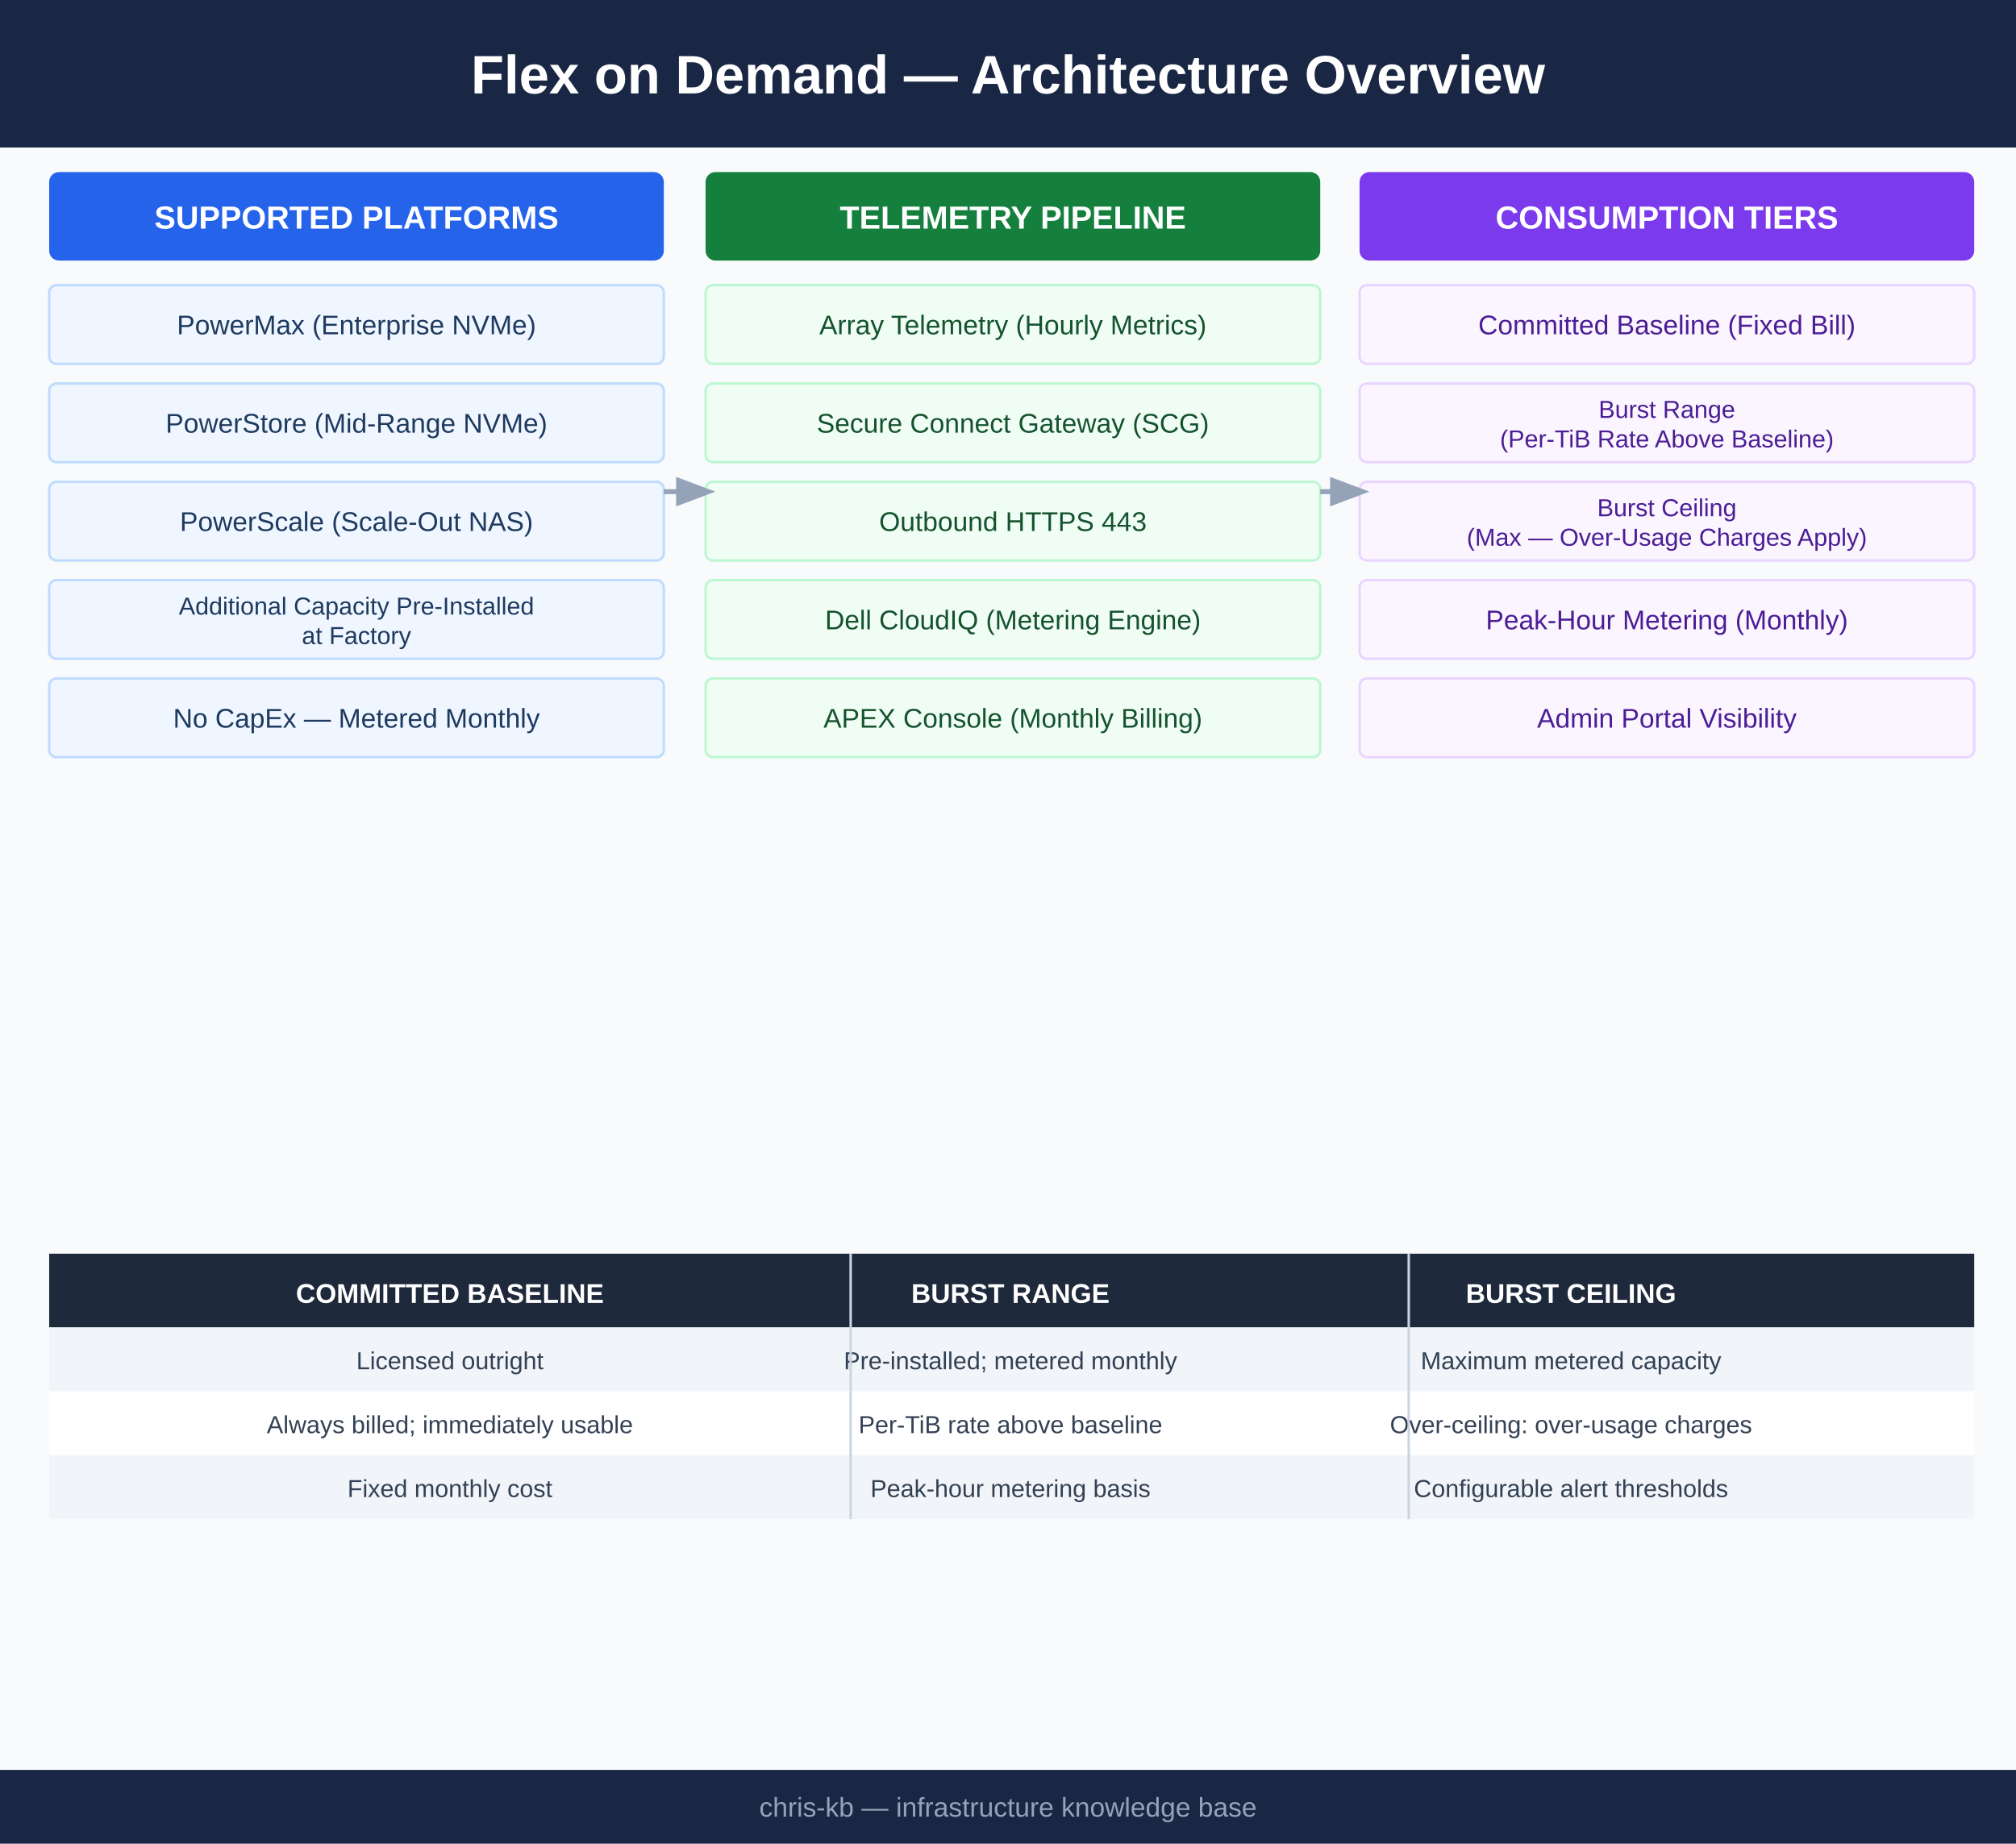
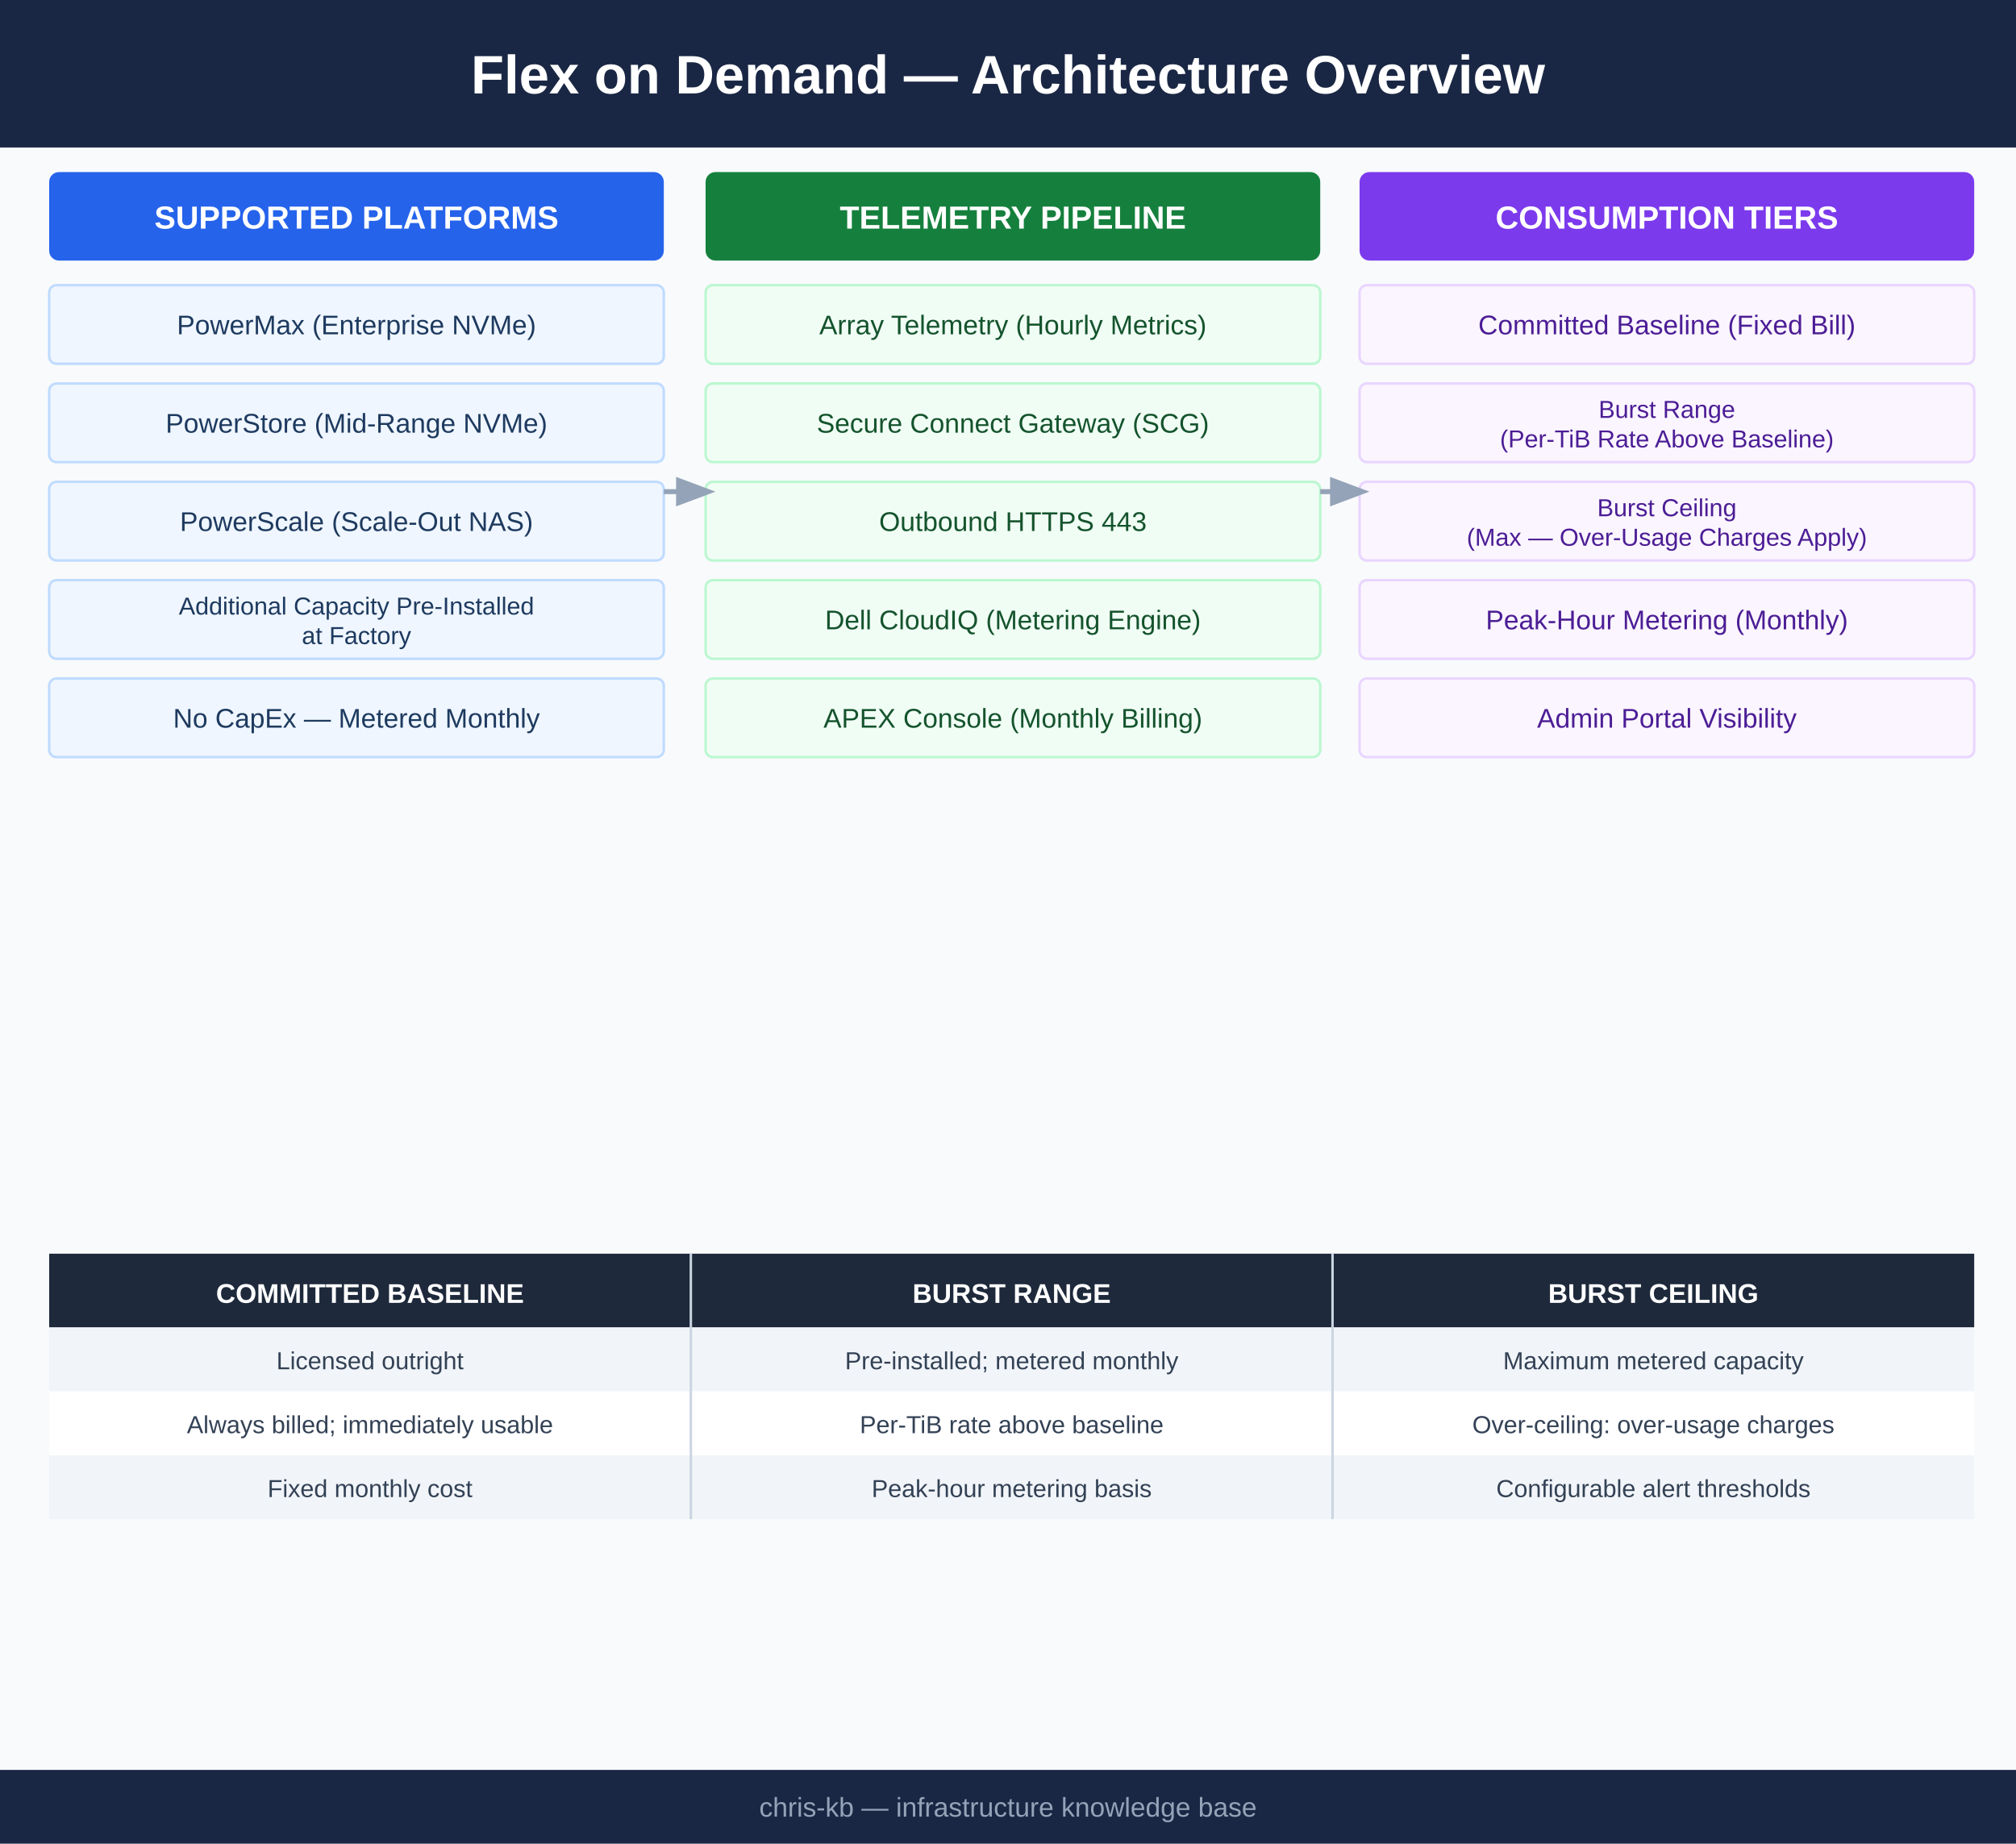
<svg xmlns="http://www.w3.org/2000/svg" viewBox="0 0 820 750" width="820" height="750">
  <rect width="820" height="750" fill="#f8fafc" />
  <rect x="0" y="0" width="820" height="60" fill="#1a2744" />
  <text x="410" y="38" font-family="Arial,sans-serif" font-size="22" font-weight="bold" fill="white" text-anchor="middle">Flex on Demand — Architecture Overview</text>
  <rect x="20" y="70" width="250" height="36" rx="4" fill="#2563eb" />
  <text x="145" y="93" font-family="Arial,sans-serif" font-size="13" font-weight="bold" fill="white" text-anchor="middle">SUPPORTED PLATFORMS</text>
  <rect x="20" y="116" width="250" height="32" rx="3" fill="#eff6ff" stroke="#bfdbfe" stroke-width="1" />
  <text x="145" y="136" font-family="Arial,sans-serif" font-size="11" fill="#1e3a5f" text-anchor="middle">PowerMax (Enterprise NVMe)</text>
  <rect x="20" y="156" width="250" height="32" rx="3" fill="#eff6ff" stroke="#bfdbfe" stroke-width="1" />
  <text x="145" y="176" font-family="Arial,sans-serif" font-size="11" fill="#1e3a5f" text-anchor="middle">PowerStore (Mid-Range NVMe)</text>
  <rect x="20" y="196" width="250" height="32" rx="3" fill="#eff6ff" stroke="#bfdbfe" stroke-width="1" />
  <text x="145" y="216" font-family="Arial,sans-serif" font-size="11" fill="#1e3a5f" text-anchor="middle">PowerScale (Scale-Out NAS)</text>
  <rect x="20" y="236" width="250" height="32" rx="3" fill="#eff6ff" stroke="#bfdbfe" stroke-width="1" />
  <text x="145" y="250" font-family="Arial,sans-serif" font-size="10" fill="#1e3a5f" text-anchor="middle">Additional Capacity Pre-Installed</text>
  <text x="145" y="262" font-family="Arial,sans-serif" font-size="10" fill="#1e3a5f" text-anchor="middle">at Factory</text>
  <rect x="20" y="276" width="250" height="32" rx="3" fill="#eff6ff" stroke="#bfdbfe" stroke-width="1" />
  <text x="145" y="296" font-family="Arial,sans-serif" font-size="11" fill="#1e3a5f" text-anchor="middle">No CapEx — Metered Monthly</text>
  <rect x="287" y="70" width="250" height="36" rx="4" fill="#15803d" />
  <text x="412" y="93" font-family="Arial,sans-serif" font-size="13" font-weight="bold" fill="white" text-anchor="middle">TELEMETRY PIPELINE</text>
  <rect x="287" y="116" width="250" height="32" rx="3" fill="#f0fdf4" stroke="#bbf7d0" stroke-width="1" />
  <text x="412" y="136" font-family="Arial,sans-serif" font-size="11" fill="#14532d" text-anchor="middle">Array Telemetry (Hourly Metrics)</text>
  <rect x="287" y="156" width="250" height="32" rx="3" fill="#f0fdf4" stroke="#bbf7d0" stroke-width="1" />
  <text x="412" y="176" font-family="Arial,sans-serif" font-size="11" fill="#14532d" text-anchor="middle">Secure Connect Gateway (SCG)</text>
  <rect x="287" y="196" width="250" height="32" rx="3" fill="#f0fdf4" stroke="#bbf7d0" stroke-width="1" />
  <text x="412" y="216" font-family="Arial,sans-serif" font-size="11" fill="#14532d" text-anchor="middle">Outbound HTTPS 443</text>
  <rect x="287" y="236" width="250" height="32" rx="3" fill="#f0fdf4" stroke="#bbf7d0" stroke-width="1" />
  <text x="412" y="256" font-family="Arial,sans-serif" font-size="11" fill="#14532d" text-anchor="middle">Dell CloudIQ (Metering Engine)</text>
  <rect x="287" y="276" width="250" height="32" rx="3" fill="#f0fdf4" stroke="#bbf7d0" stroke-width="1" />
  <text x="412" y="296" font-family="Arial,sans-serif" font-size="11" fill="#14532d" text-anchor="middle">APEX Console (Monthly Billing)</text>
  <rect x="553" y="70" width="250" height="36" rx="4" fill="#7c3aed" />
  <text x="678" y="93" font-family="Arial,sans-serif" font-size="13" font-weight="bold" fill="white" text-anchor="middle">CONSUMPTION TIERS</text>
  <rect x="553" y="116" width="250" height="32" rx="3" fill="#faf5ff" stroke="#e9d5ff" stroke-width="1" />
  <text x="678" y="136" font-family="Arial,sans-serif" font-size="11" fill="#4c1d95" text-anchor="middle">Committed Baseline (Fixed Bill)</text>
  <rect x="553" y="156" width="250" height="32" rx="3" fill="#faf5ff" stroke="#e9d5ff" stroke-width="1" />
  <text x="678" y="170" font-family="Arial,sans-serif" font-size="10" fill="#4c1d95" text-anchor="middle">Burst Range</text>
  <text x="678" y="182" font-family="Arial,sans-serif" font-size="10" fill="#4c1d95" text-anchor="middle">(Per-TiB Rate Above Baseline)</text>
  <rect x="553" y="196" width="250" height="32" rx="3" fill="#faf5ff" stroke="#e9d5ff" stroke-width="1" />
  <text x="678" y="210" font-family="Arial,sans-serif" font-size="10" fill="#4c1d95" text-anchor="middle">Burst Ceiling</text>
  <text x="678" y="222" font-family="Arial,sans-serif" font-size="10" fill="#4c1d95" text-anchor="middle">(Max — Over-Usage Charges Apply)</text>
  <rect x="553" y="236" width="250" height="32" rx="3" fill="#faf5ff" stroke="#e9d5ff" stroke-width="1" />
  <text x="678" y="256" font-family="Arial,sans-serif" font-size="11" fill="#4c1d95" text-anchor="middle">Peak-Hour Metering (Monthly)</text>
  <rect x="553" y="276" width="250" height="32" rx="3" fill="#faf5ff" stroke="#e9d5ff" stroke-width="1" />
  <text x="678" y="296" font-family="Arial,sans-serif" font-size="11" fill="#4c1d95" text-anchor="middle">Admin Portal Visibility</text>
  <line x1="270" y1="200" x2="287" y2="200" stroke="#94a3b8" stroke-width="2" marker-end="url(#arrow)" />
  <line x1="537" y1="200" x2="553" y2="200" stroke="#94a3b8" stroke-width="2" marker-end="url(#arrow)" />
  <defs>
    <marker id="arrow" markerWidth="8" markerHeight="8" refX="6" refY="3" orient="auto">
      <path d="M0,0 L0,6 L8,3 z" fill="#94a3b8" />
    </marker>
  </defs>
  <rect x="20" y="510" width="783" height="30" fill="#1e293b" />
-   <text x="183" y="530" font-family="Arial,sans-serif" font-size="11" font-weight="bold" fill="white" text-anchor="middle">COMMITTED BASELINE</text>
-   <text x="411" y="530" font-family="Arial,sans-serif" font-size="11" font-weight="bold" fill="white" text-anchor="middle">BURST RANGE</text>
-   <text x="639" y="530" font-family="Arial,sans-serif" font-size="11" font-weight="bold" fill="white" text-anchor="middle">BURST CEILING</text>
+   <text x="150.5" y="530" font-family="Arial,sans-serif" font-size="11" font-weight="bold" fill="white" text-anchor="middle">COMMITTED BASELINE</text>
+   <text x="411.5" y="530" font-family="Arial,sans-serif" font-size="11" font-weight="bold" fill="white" text-anchor="middle">BURST RANGE</text>
+   <text x="672.5" y="530" font-family="Arial,sans-serif" font-size="11" font-weight="bold" fill="white" text-anchor="middle">BURST CEILING</text>
  <rect x="20" y="540" width="783" height="26" fill="#f1f5f9" />
-   <text x="183" y="557" font-family="Arial,sans-serif" font-size="10" fill="#334155" text-anchor="middle">Licensed outright</text>
-   <text x="411" y="557" font-family="Arial,sans-serif" font-size="10" fill="#334155" text-anchor="middle">Pre-installed; metered monthly</text>
-   <text x="639" y="557" font-family="Arial,sans-serif" font-size="10" fill="#334155" text-anchor="middle">Maximum metered capacity</text>
+   <text x="150.5" y="557" font-family="Arial,sans-serif" font-size="10" fill="#334155" text-anchor="middle">Licensed outright</text>
+   <text x="411.5" y="557" font-family="Arial,sans-serif" font-size="10" fill="#334155" text-anchor="middle">Pre-installed; metered monthly</text>
+   <text x="672.5" y="557" font-family="Arial,sans-serif" font-size="10" fill="#334155" text-anchor="middle">Maximum metered capacity</text>
  <rect x="20" y="566" width="783" height="26" fill="#ffffff" />
-   <text x="183" y="583" font-family="Arial,sans-serif" font-size="10" fill="#334155" text-anchor="middle">Always billed; immediately usable</text>
-   <text x="411" y="583" font-family="Arial,sans-serif" font-size="10" fill="#334155" text-anchor="middle">Per-TiB rate above baseline</text>
-   <text x="639" y="583" font-family="Arial,sans-serif" font-size="10" fill="#334155" text-anchor="middle">Over-ceiling: over-usage charges</text>
+   <text x="150.5" y="583" font-family="Arial,sans-serif" font-size="10" fill="#334155" text-anchor="middle">Always billed; immediately usable</text>
+   <text x="411.5" y="583" font-family="Arial,sans-serif" font-size="10" fill="#334155" text-anchor="middle">Per-TiB rate above baseline</text>
+   <text x="672.5" y="583" font-family="Arial,sans-serif" font-size="10" fill="#334155" text-anchor="middle">Over-ceiling: over-usage charges</text>
  <rect x="20" y="592" width="783" height="26" fill="#f1f5f9" />
-   <text x="183" y="609" font-family="Arial,sans-serif" font-size="10" fill="#334155" text-anchor="middle">Fixed monthly cost</text>
-   <text x="411" y="609" font-family="Arial,sans-serif" font-size="10" fill="#334155" text-anchor="middle">Peak-hour metering basis</text>
-   <text x="639" y="609" font-family="Arial,sans-serif" font-size="10" fill="#334155" text-anchor="middle">Configurable alert thresholds</text>
-   <line x1="346" y1="510" x2="346" y2="618" stroke="#cbd5e1" stroke-width="1" />
-   <line x1="573" y1="510" x2="573" y2="618" stroke="#cbd5e1" stroke-width="1" />
+   <text x="150.5" y="609" font-family="Arial,sans-serif" font-size="10" fill="#334155" text-anchor="middle">Fixed monthly cost</text>
+   <text x="411.5" y="609" font-family="Arial,sans-serif" font-size="10" fill="#334155" text-anchor="middle">Peak-hour metering basis</text>
+   <text x="672.5" y="609" font-family="Arial,sans-serif" font-size="10" fill="#334155" text-anchor="middle">Configurable alert thresholds</text>
+   <line x1="281" y1="510" x2="281" y2="618" stroke="#cbd5e1" stroke-width="1" />
+   <line x1="542" y1="510" x2="542" y2="618" stroke="#cbd5e1" stroke-width="1" />
  <rect x="0" y="720" width="820" height="30" fill="#1a2744" />
  <text x="410" y="739" font-family="Arial,sans-serif" font-size="11" fill="#94a3b8" text-anchor="middle">chris-kb — infrastructure knowledge base</text>
</svg>
